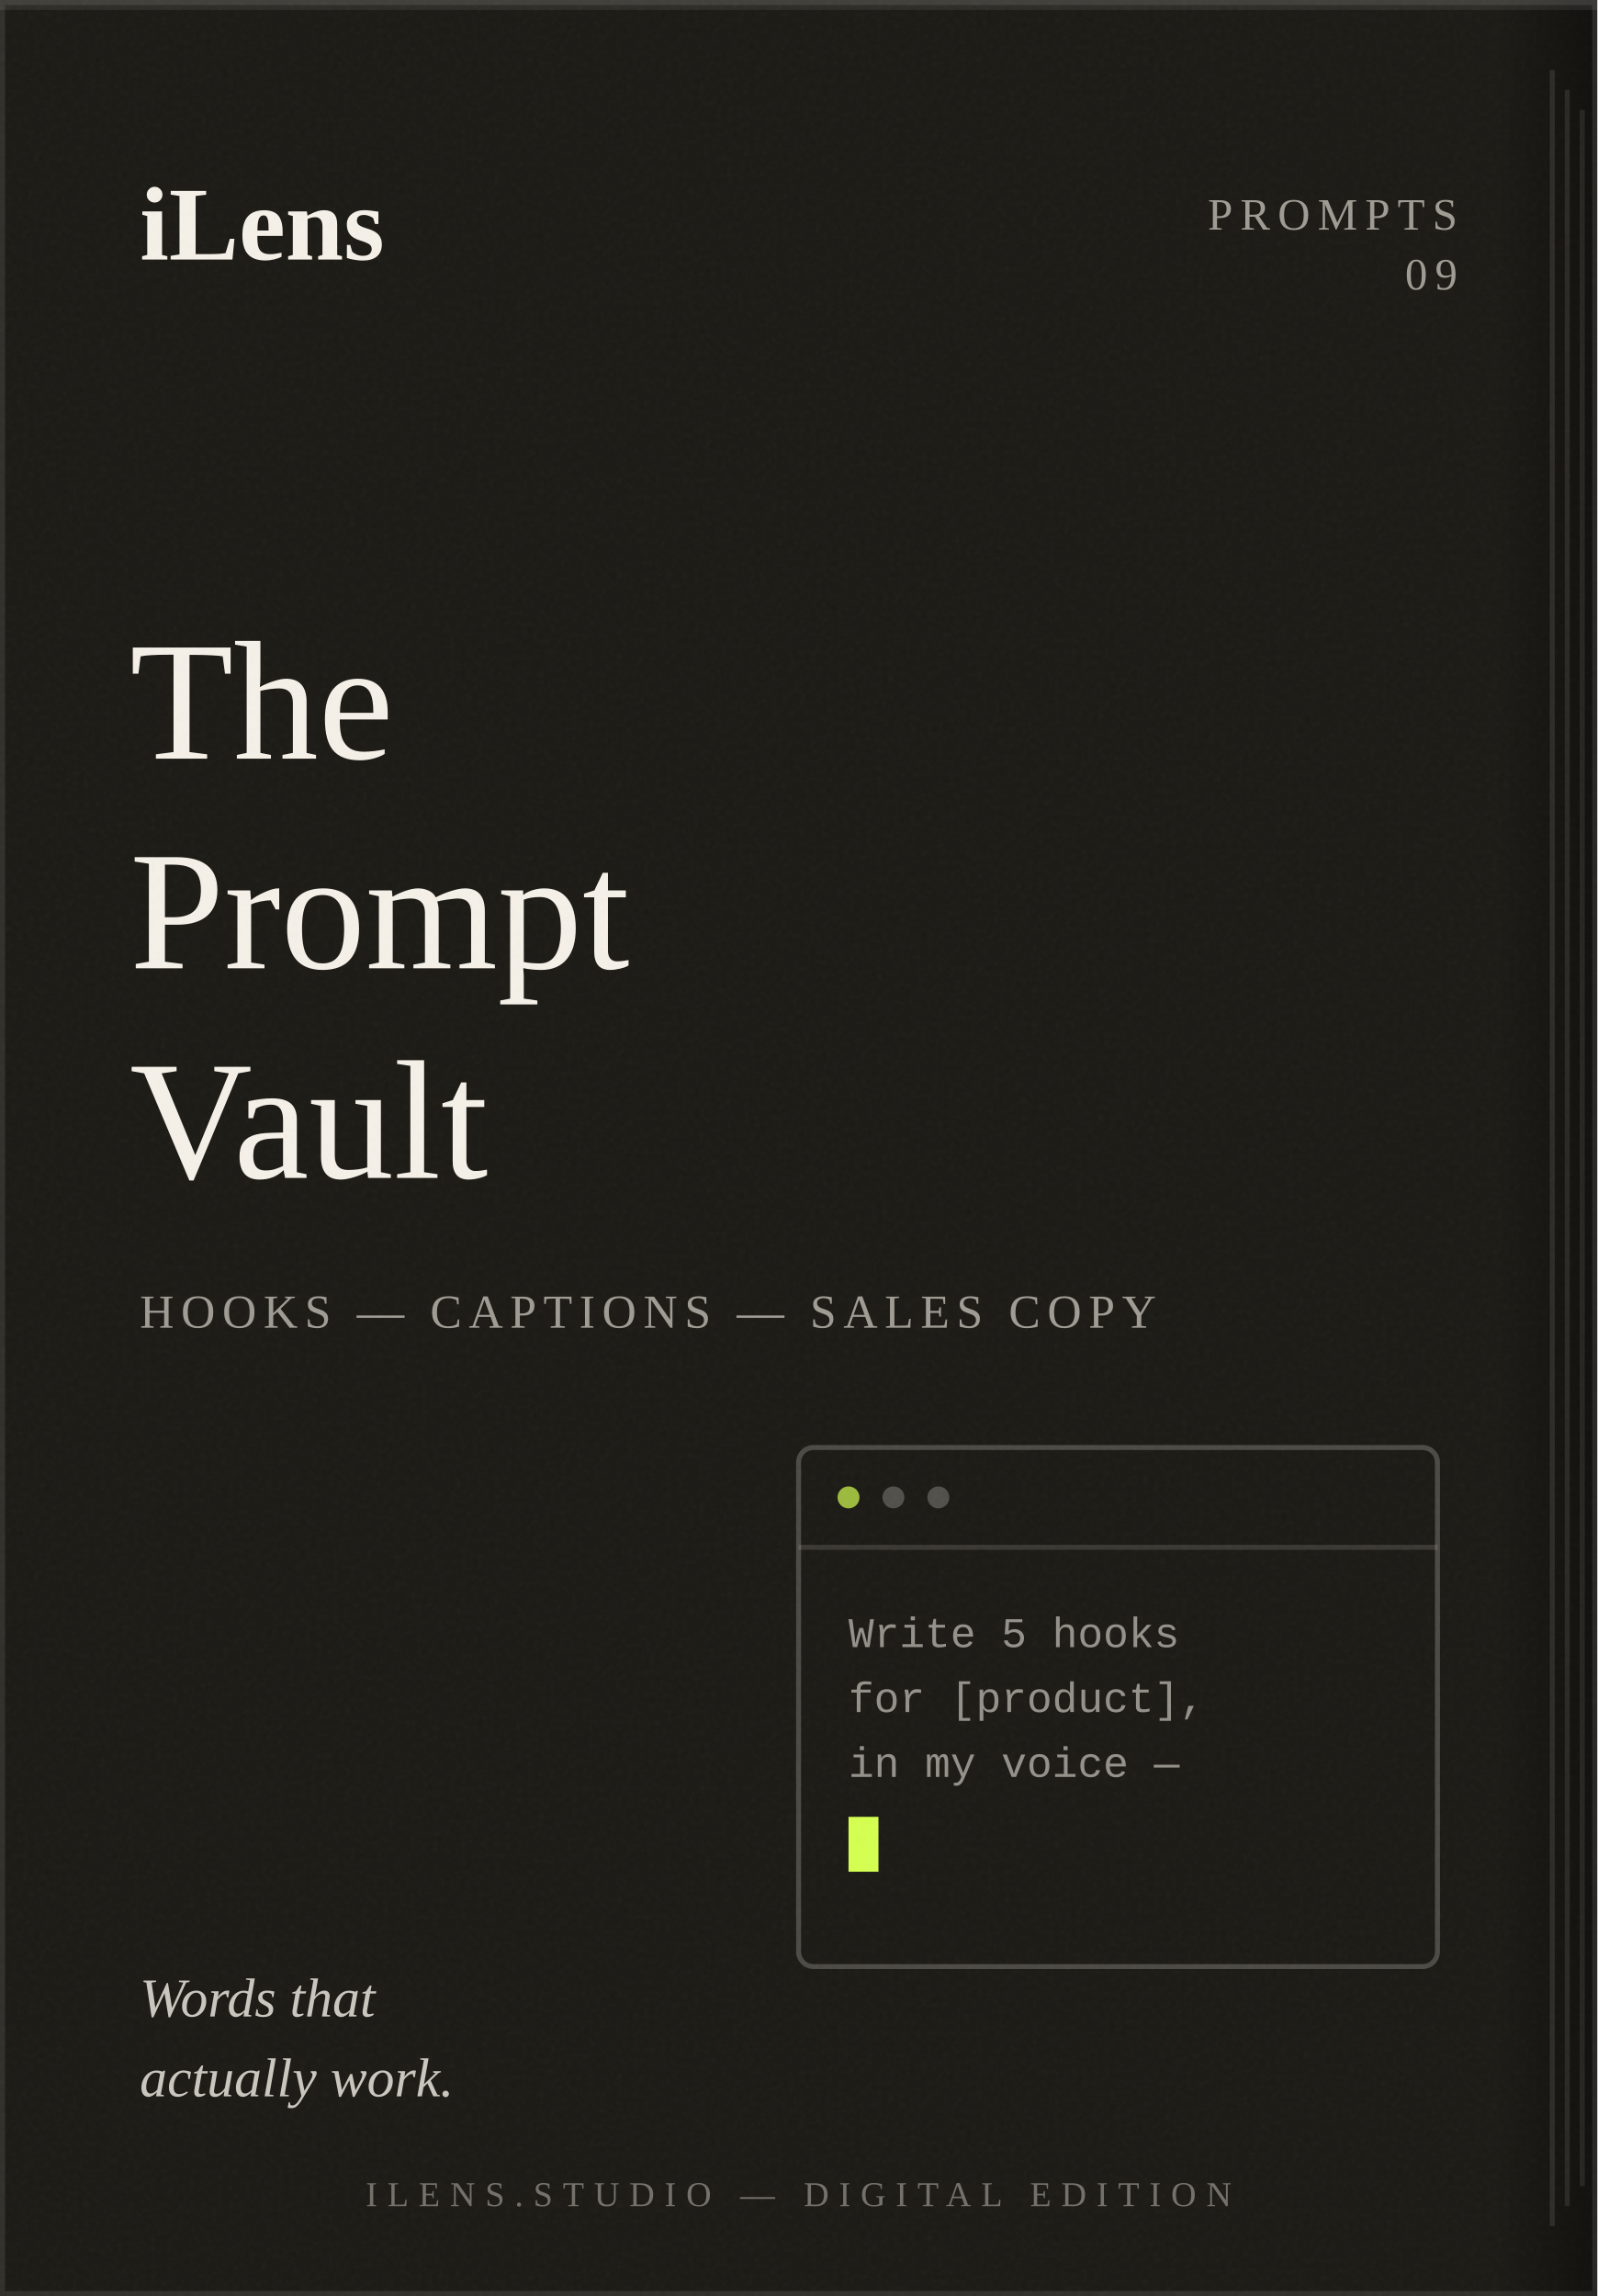
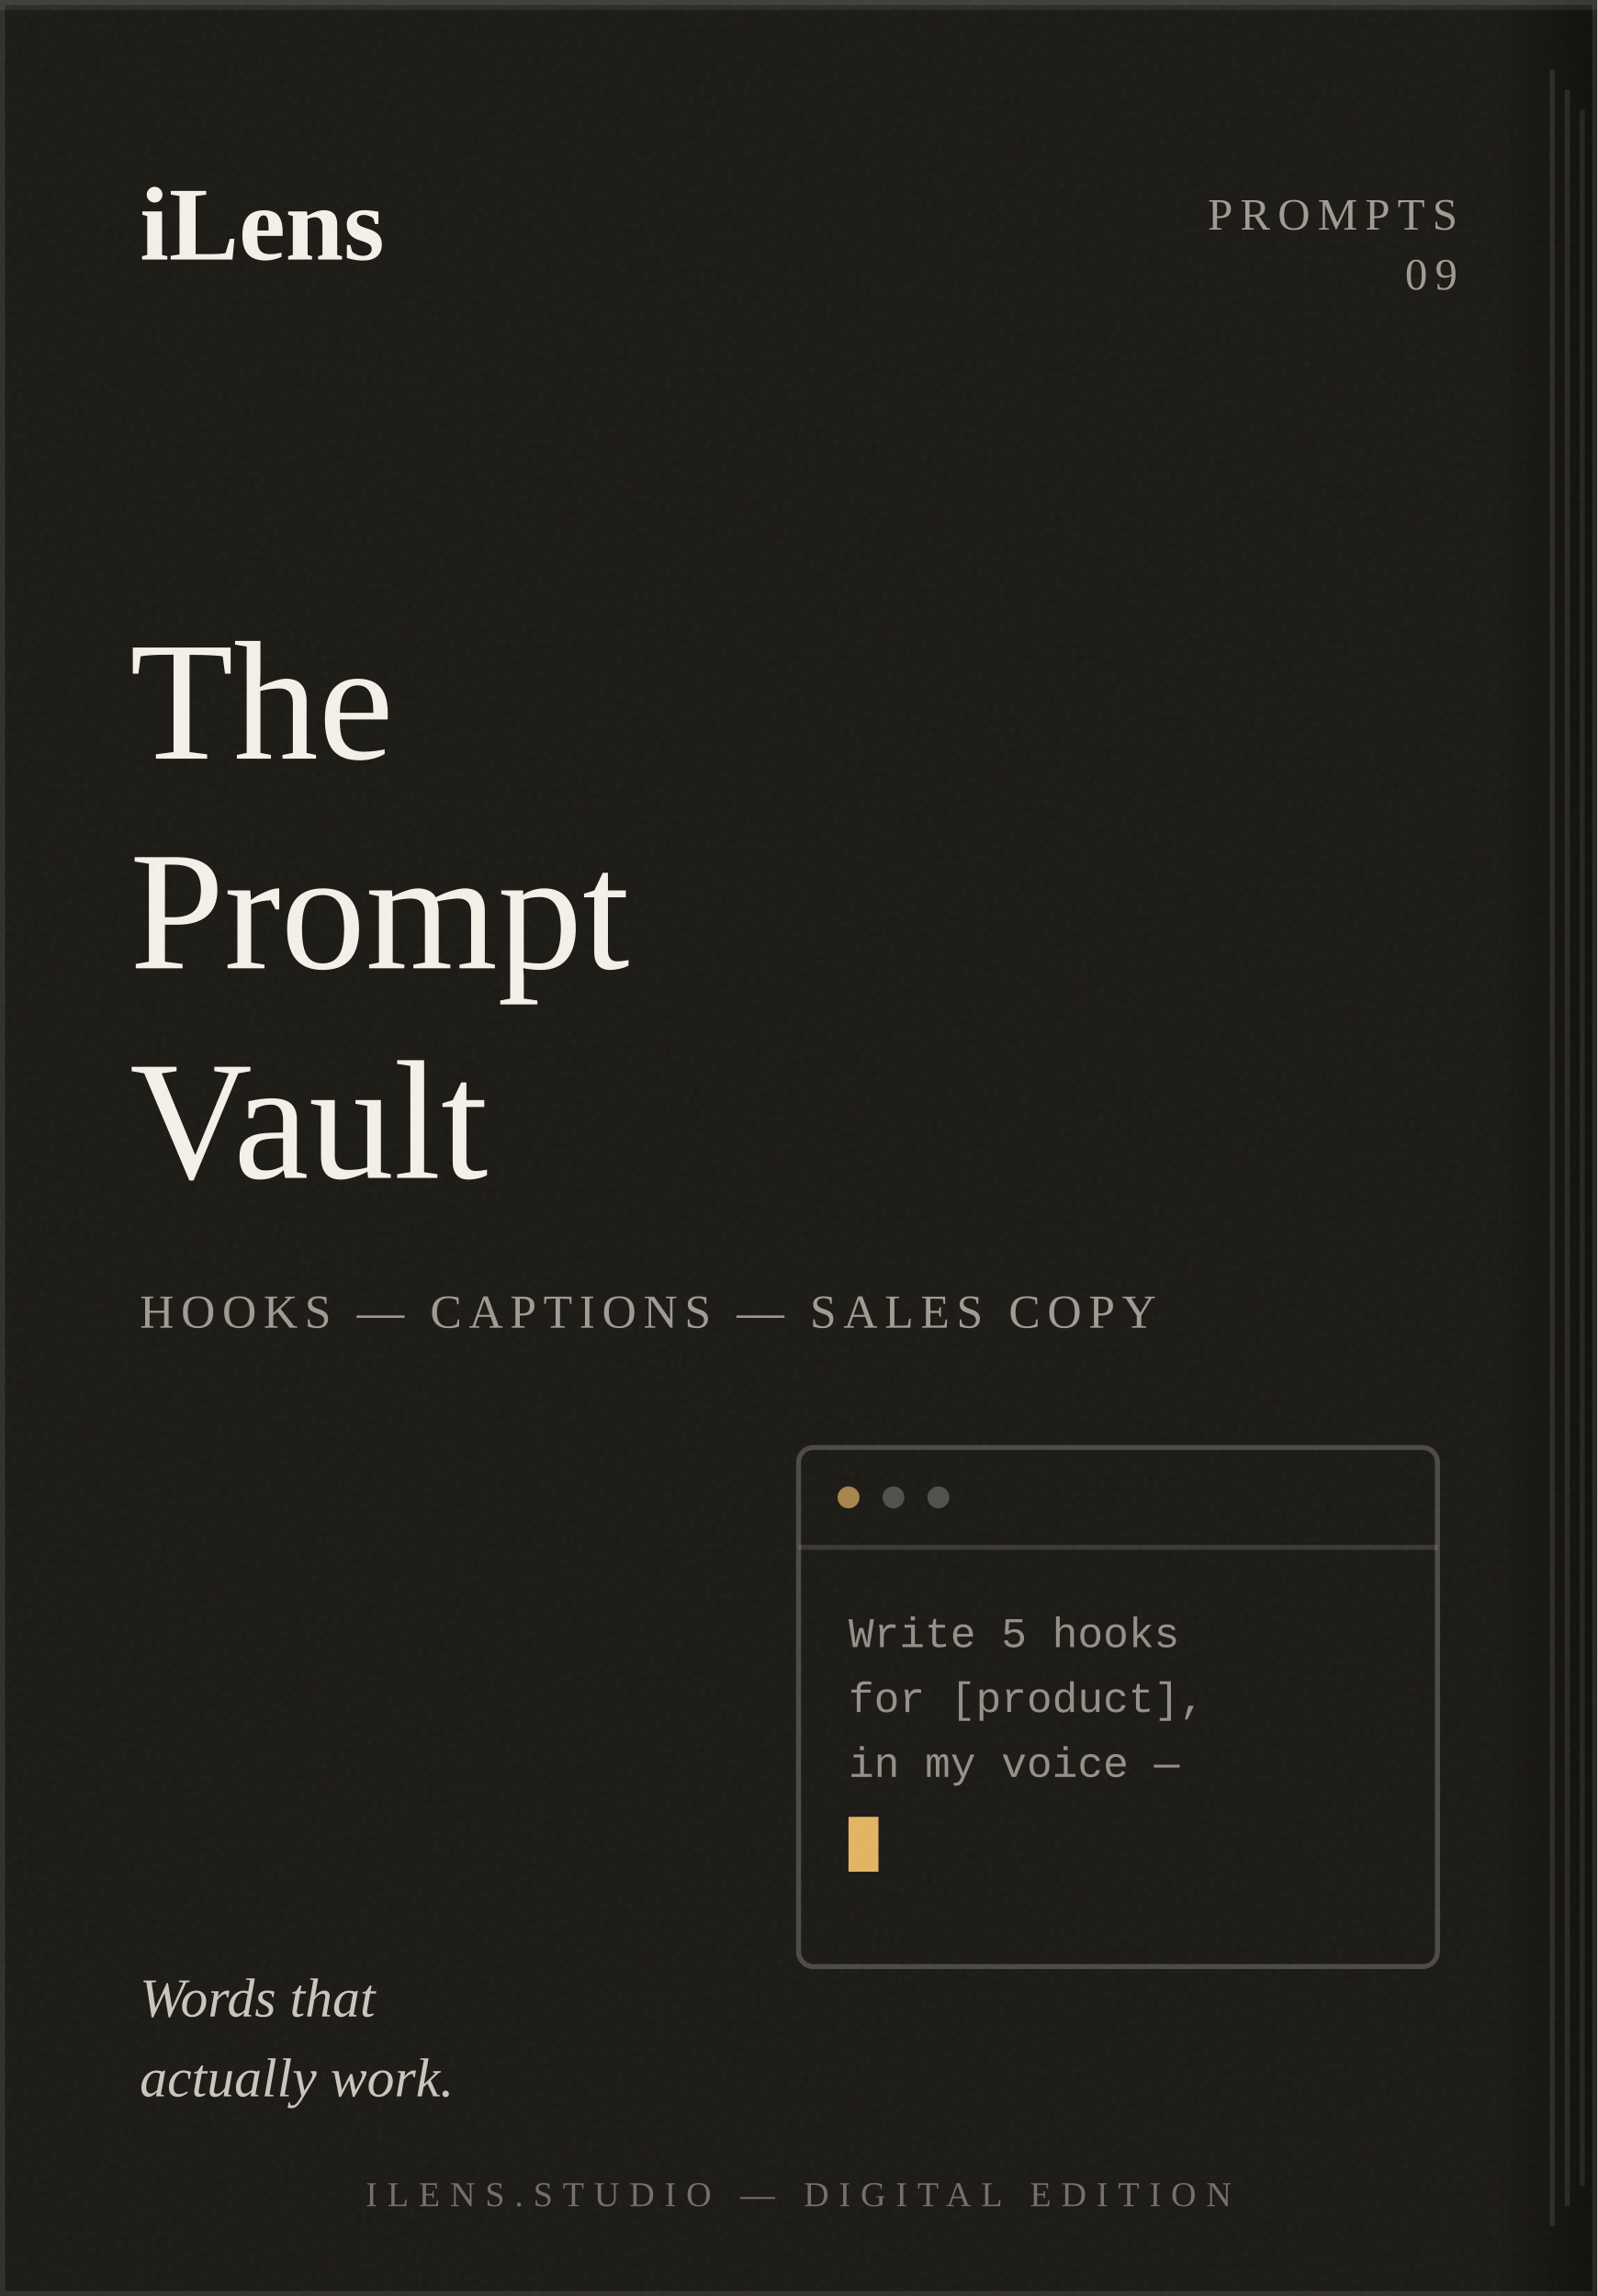
<svg xmlns="http://www.w3.org/2000/svg" viewBox="0 0 320 460" role="img" aria-label="The Prompt Vault cover">
  <defs>
    <filter id="grain10">
      <feTurbulence type="fractalNoise" baseFrequency="0.9" numOctaves="2" stitchTiles="stitch" result="n" />
      <feColorMatrix in="n" type="saturate" values="0" />
    </filter>
    <linearGradient id="spine10" x1="0" y1="0" x2="1" y2="0">
      <stop offset="0.94" stop-color="#000000" stop-opacity="0" />
      <stop offset="1" stop-color="#000000" stop-opacity="0.35" />
    </linearGradient>
  </defs>
  <rect width="320" height="460" fill="#1B1914" />
  <g transform="translate(160 290)">
    <rect x="0" y="0" width="128" height="104" rx="3" fill="none" stroke="#F5F1E8" stroke-opacity="0.22" />
    <line x1="0" y1="20" x2="128" y2="20" stroke="#F5F1E8" stroke-opacity="0.14" />
-     <circle cx="10" cy="10" r="2.2" fill="#D4FF4F" fill-opacity="0.7" />
+     <circle cx="10" cy="10" r="2.2" fill="#E2B464" fill-opacity="0.7" />
    <circle cx="19" cy="10" r="2.2" fill="#F5F1E8" fill-opacity="0.25" />
    <circle cx="28" cy="10" r="2.2" fill="#F5F1E8" fill-opacity="0.25" />
    <g font-family="'Courier New', monospace" font-size="8.5" fill="#F5F1E8" fill-opacity="0.55">
      <text x="10" y="40">Write 5 hooks</text>
      <text x="10" y="53">for [product],</text>
      <text x="10" y="66">in my voice —</text>
    </g>
-     <rect x="10" y="74" width="6" height="11" fill="#D4FF4F" />
+     <rect x="10" y="74" width="6" height="11" fill="#E2B464" />
  </g>
  <g font-family="Georgia, 'Iowan Old Style', 'Times New Roman', serif">
    <text x="28" y="52" font-size="21" font-weight="700" fill="#F5F1E8">iLens</text>
    <text x="292" y="46" font-size="9" letter-spacing="1.5" fill="#F5F1E8" fill-opacity="0.6" text-anchor="end">PROMPTS</text>
    <text x="292" y="58" font-size="9" letter-spacing="1.5" fill="#F5F1E8" fill-opacity="0.6" text-anchor="end">09</text>
    <text x="26" y="152" font-size="34" fill="#F5F1E8">The</text>
    <text x="26" y="194" font-size="34" fill="#F5F1E8">Prompt</text>
    <text x="26" y="236" font-size="34" fill="#F5F1E8">Vault</text>
    <text x="28" y="266" font-size="9.5" letter-spacing="1.4" fill="#F5F1E8" fill-opacity="0.6">HOOKS — CAPTIONS — SALES COPY</text>
    <text x="28" y="404" font-size="11" font-style="italic" fill="#F5F1E8" fill-opacity="0.8">Words that</text>
    <text x="28" y="420" font-size="11" font-style="italic" fill="#F5F1E8" fill-opacity="0.8">actually work.</text>
    <text x="160" y="442" font-size="7" letter-spacing="2" fill="#F5F1E8" fill-opacity="0.4" text-anchor="middle">ILENS.STUDIO — DIGITAL EDITION</text>
  </g>
  <g stroke="#F5F1E8" stroke-opacity="0.14">
    <line x1="311" y1="14" x2="311" y2="446" />
    <line x1="314" y1="18" x2="314" y2="442" />
    <line x1="317" y1="22" x2="317" y2="438" />
  </g>
  <rect width="320" height="460" filter="url(#grain10)" opacity="0.05" />
  <rect width="320" height="460" fill="url(#spine10)" />
  <rect width="320" height="2" fill="#FFFFFF" opacity="0.08" />
  <rect x="0.5" y="0.5" width="319" height="459" fill="none" stroke="#F5F1E8" stroke-opacity="0.1" />
</svg>
